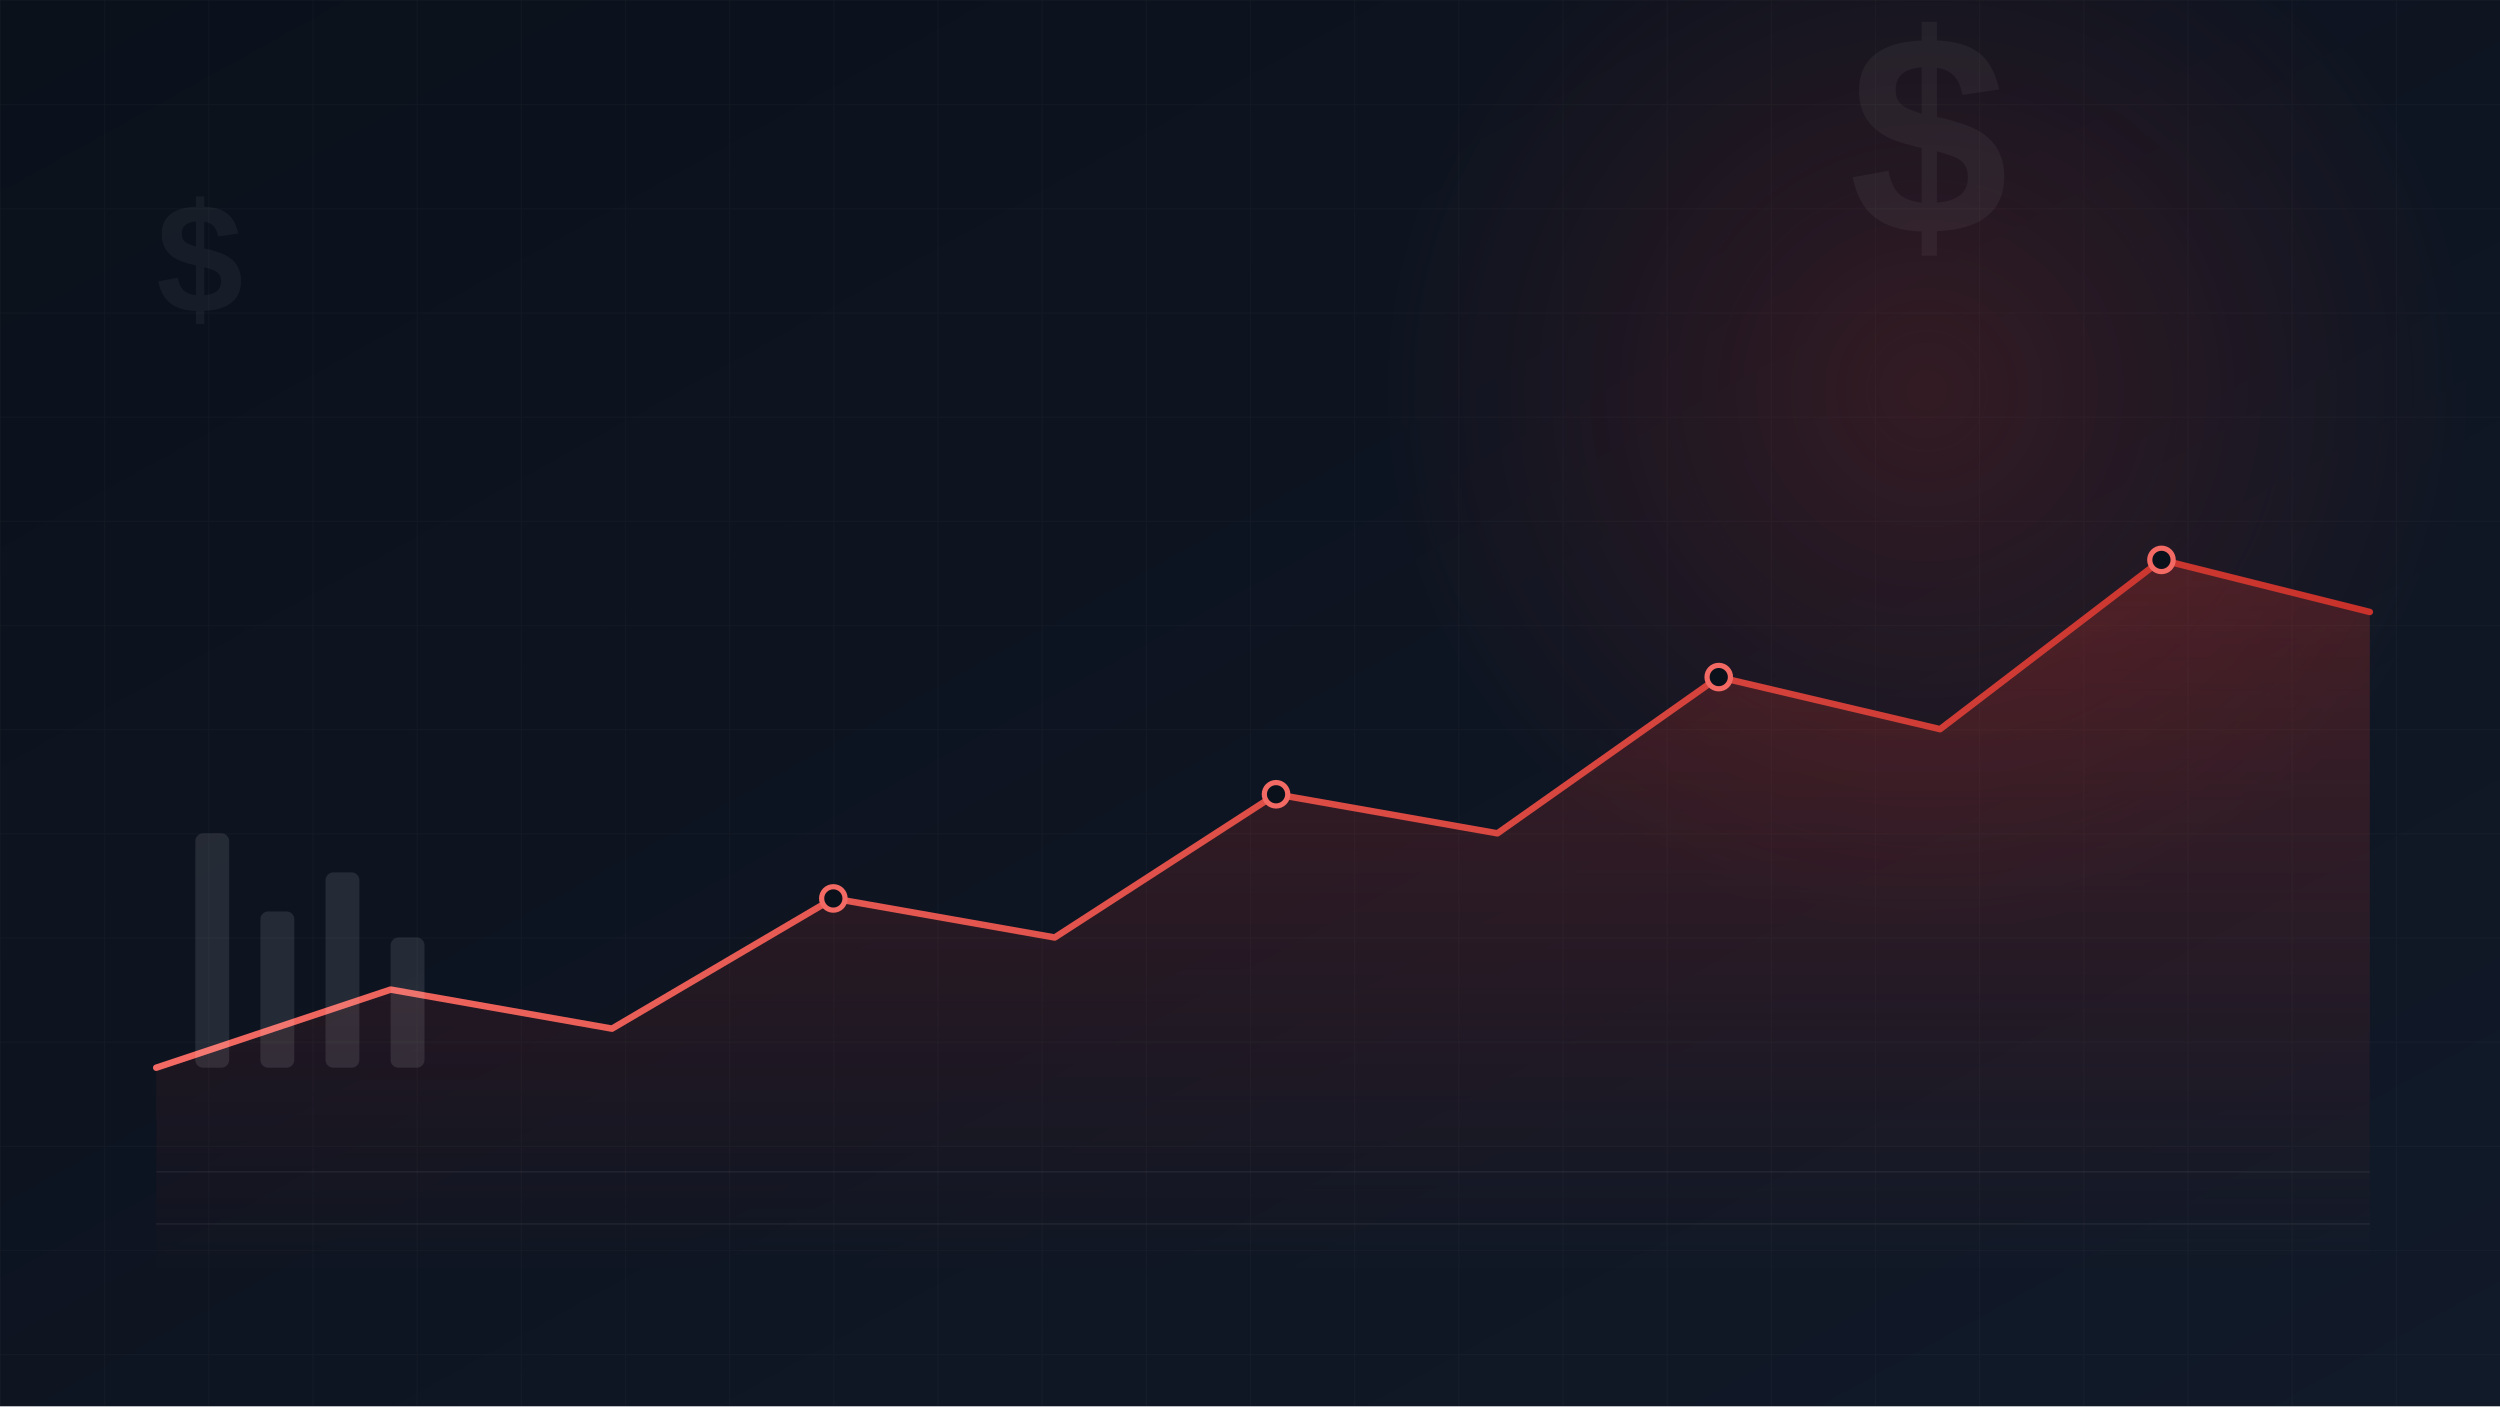
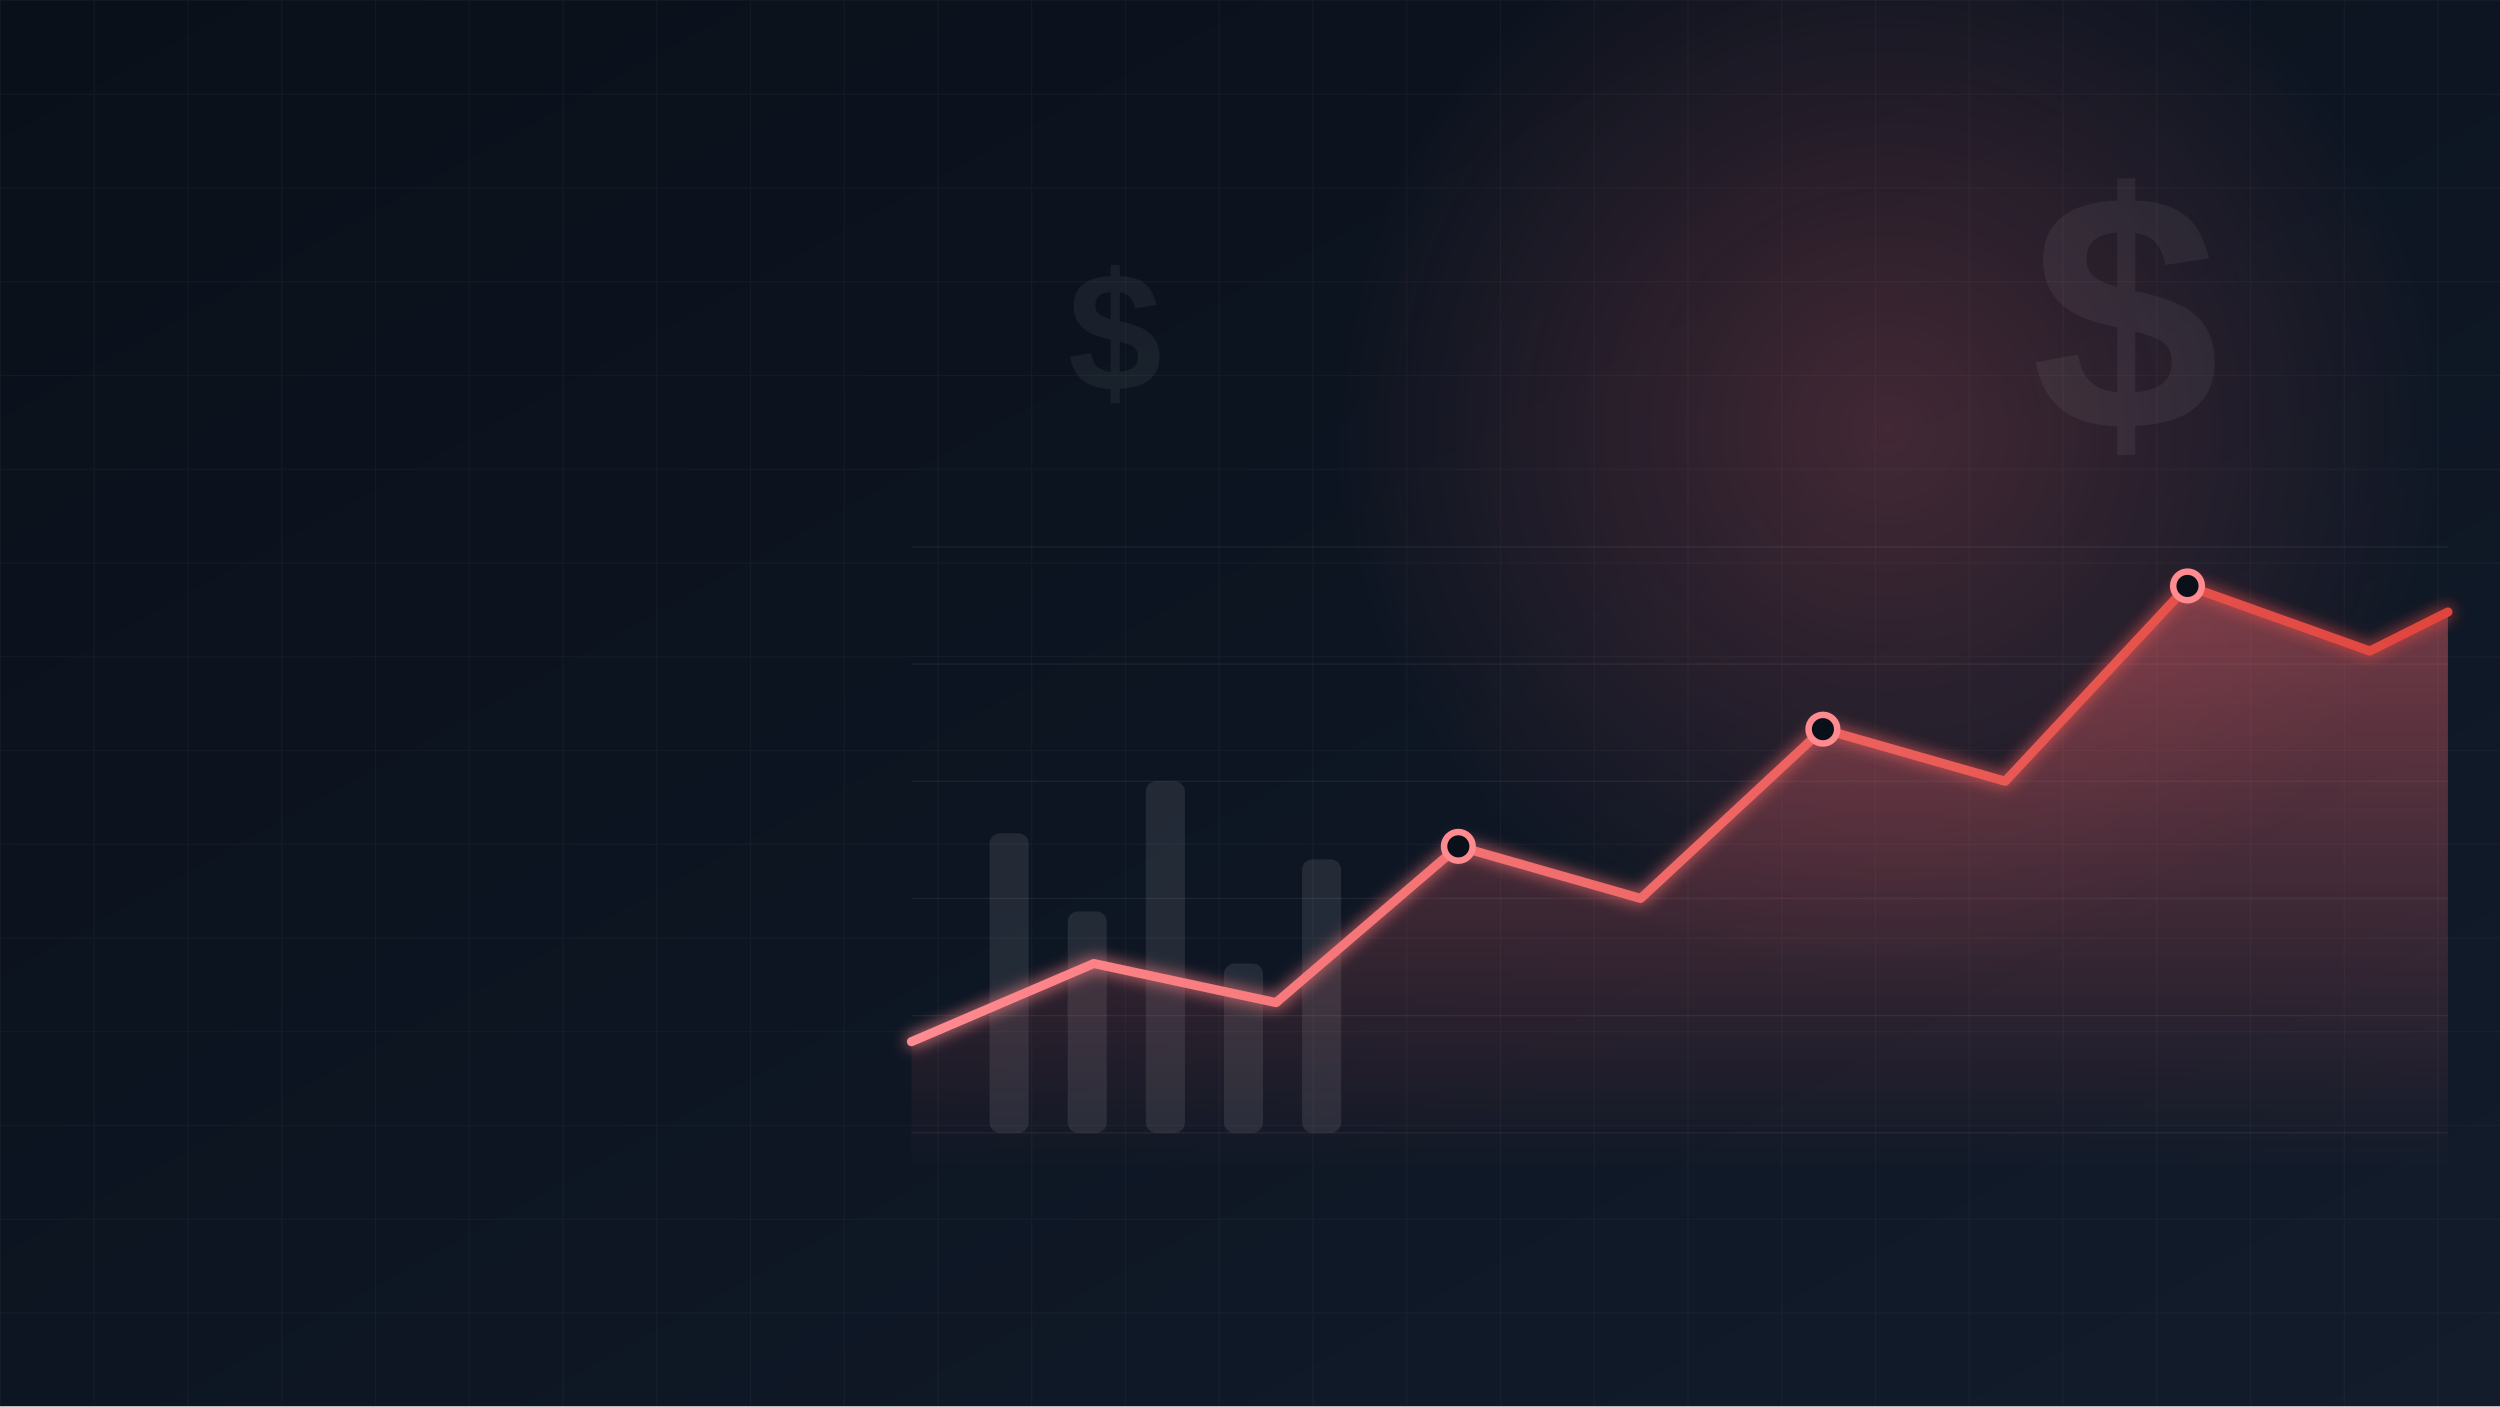
<svg xmlns="http://www.w3.org/2000/svg" width="1920" height="1080" viewBox="0 0 1920 1080" role="img" aria-label="Abstract ledger and balance chart">
  <defs>
    <linearGradient id="bg" x1="0" y1="0" x2="1" y2="1">
-       <stop offset="0" stop-color="#0b111b" />
-       <stop offset="0.55" stop-color="#0e1522" />
-       <stop offset="1" stop-color="#111a29" />
+       <stop offset="0" stop-color="#0a1019" />
+       <stop offset="0.5" stop-color="#0d1522" />
+       <stop offset="1" stop-color="#121c2b" />
    </linearGradient>
    <linearGradient id="area" x1="0" y1="0" x2="0" y2="1">
-       <stop offset="0" stop-color="#c8322b" stop-opacity="0.28" />
-       <stop offset="1" stop-color="#c8322b" stop-opacity="0" />
+       <stop offset="0" stop-color="#ff6b73" stop-opacity="0.42" />
+       <stop offset="1" stop-color="#ff6b73" stop-opacity="0" />
    </linearGradient>
    <linearGradient id="line" x1="0" y1="0" x2="1" y2="0">
-       <stop offset="0" stop-color="#f26a63" />
-       <stop offset="1" stop-color="#c8322b" />
+       <stop offset="0" stop-color="#ff8a90" />
+       <stop offset="1" stop-color="#e0453d" />
    </linearGradient>
    <radialGradient id="glow" cx="0.5" cy="0.5" r="0.5">
-       <stop offset="0" stop-color="#c8322b" stop-opacity="0.20" />
-       <stop offset="1" stop-color="#c8322b" stop-opacity="0" />
+       <stop offset="0" stop-color="#ff6b73" stop-opacity="0.22" />
+       <stop offset="1" stop-color="#ff6b73" stop-opacity="0" />
    </radialGradient>
-     <pattern id="grid" width="80" height="80" patternUnits="userSpaceOnUse">
-       <path d="M80 0H0V80" fill="none" stroke="#ffffff" stroke-opacity="0.035" stroke-width="1" />
+     <pattern id="grid" width="72" height="72" patternUnits="userSpaceOnUse">
+       <path d="M72 0H0V72" fill="none" stroke="#ffffff" stroke-opacity="0.05" stroke-width="1" />
    </pattern>
+     <filter id="soft" x="-20%" y="-20%" width="140%" height="140%">
+       <feGaussianBlur stdDeviation="6" result="b" />
+       <feMerge>
+         <feMergeNode in="b" />
+         <feMergeNode in="SourceGraphic" />
+       </feMerge>
+     </filter>
  </defs>
  <rect width="1920" height="1080" fill="url(#bg)" />
  <rect width="1920" height="1080" fill="url(#grid)" />
-   <circle cx="1480" cy="300" r="420" fill="url(#glow)" />
-   <path d="M120 820 L300 760 L470 790 L640 690 L810 720 L980 610 L1150 640 L1320 520 L1490 560 L1660 430 L1820 470 L1820 980 L120 980 Z" fill="url(#area)" />
-   <path d="M120 820 L300 760 L470 790 L640 690 L810 720 L980 610 L1150 640 L1320 520 L1490 560 L1660 430 L1820 470" fill="none" stroke="url(#line)" stroke-width="5" stroke-linecap="round" stroke-linejoin="round" />
-   <g stroke="#ffffff" stroke-opacity="0.07" stroke-width="1">
-     <path d="M120 900H1820" />
-     <path d="M120 940H1820" />
+   <circle cx="1450" cy="330" r="430" fill="url(#glow)" />
+   <g stroke="#ffffff" stroke-opacity="0.06" stroke-width="1">
+     <path d="M700 420H1880" />
+     <path d="M700 510H1880" />
+     <path d="M700 600H1880" />
+     <path d="M700 690H1880" />
+     <path d="M700 780H1880" />
+     <path d="M700 870H1880" />
  </g>
-   <g fill="#ffffff" fill-opacity="0.10">
-     <rect x="150" y="640" width="26" height="180" rx="6" />
-     <rect x="200" y="700" width="26" height="120" rx="6" />
-     <rect x="250" y="670" width="26" height="150" rx="6" />
-     <rect x="300" y="720" width="26" height="100" rx="6" />
+   <g fill="#ffffff" fill-opacity="0.09">
+     <rect x="760" y="640" width="30" height="230" rx="8" />
+     <rect x="820" y="700" width="30" height="170" rx="8" />
+     <rect x="880" y="600" width="30" height="270" rx="8" />
+     <rect x="940" y="740" width="30" height="130" rx="8" />
+     <rect x="1000" y="660" width="30" height="210" rx="8" />
  </g>
-   <g fill="#0b111b" stroke="#f26a63" stroke-width="4">
-     <circle cx="640" cy="690" r="9" />
-     <circle cx="980" cy="610" r="9" />
-     <circle cx="1320" cy="520" r="9" />
-     <circle cx="1660" cy="430" r="9" />
+   <path d="M700 800 L840 740 L980 770 L1120 650 L1260 690 L1400 560 L1540 600 L1680 450 L1820 500 L1880 470 L1880 900 L700 900 Z" fill="url(#area)" />
+   <path d="M700 800 L840 740 L980 770 L1120 650 L1260 690 L1400 560 L1540 600 L1680 450 L1820 500 L1880 470" fill="none" stroke="url(#line)" stroke-width="7" stroke-linecap="round" stroke-linejoin="round" filter="url(#soft)" />
+   <g fill="#0a1019" stroke="#ff8a90" stroke-width="5">
+     <circle cx="1120" cy="650" r="11" />
+     <circle cx="1400" cy="560" r="11" />
+     <circle cx="1680" cy="450" r="11" />
  </g>
-   <g fill="#ffffff" fill-opacity="0.05" font-family="Poppins, Arial, sans-serif" font-weight="700">
-     <text x="1420" y="180" font-size="220">$</text>
-     <text x="120" y="240" font-size="120">$</text>
+   <g fill="#ffffff" fill-opacity="0.055" font-family="Poppins, Arial, sans-serif" font-weight="700">
+     <text x="1560" y="330" font-size="260">$</text>
+     <text x="820" y="300" font-size="130">$</text>
  </g>
</svg>
